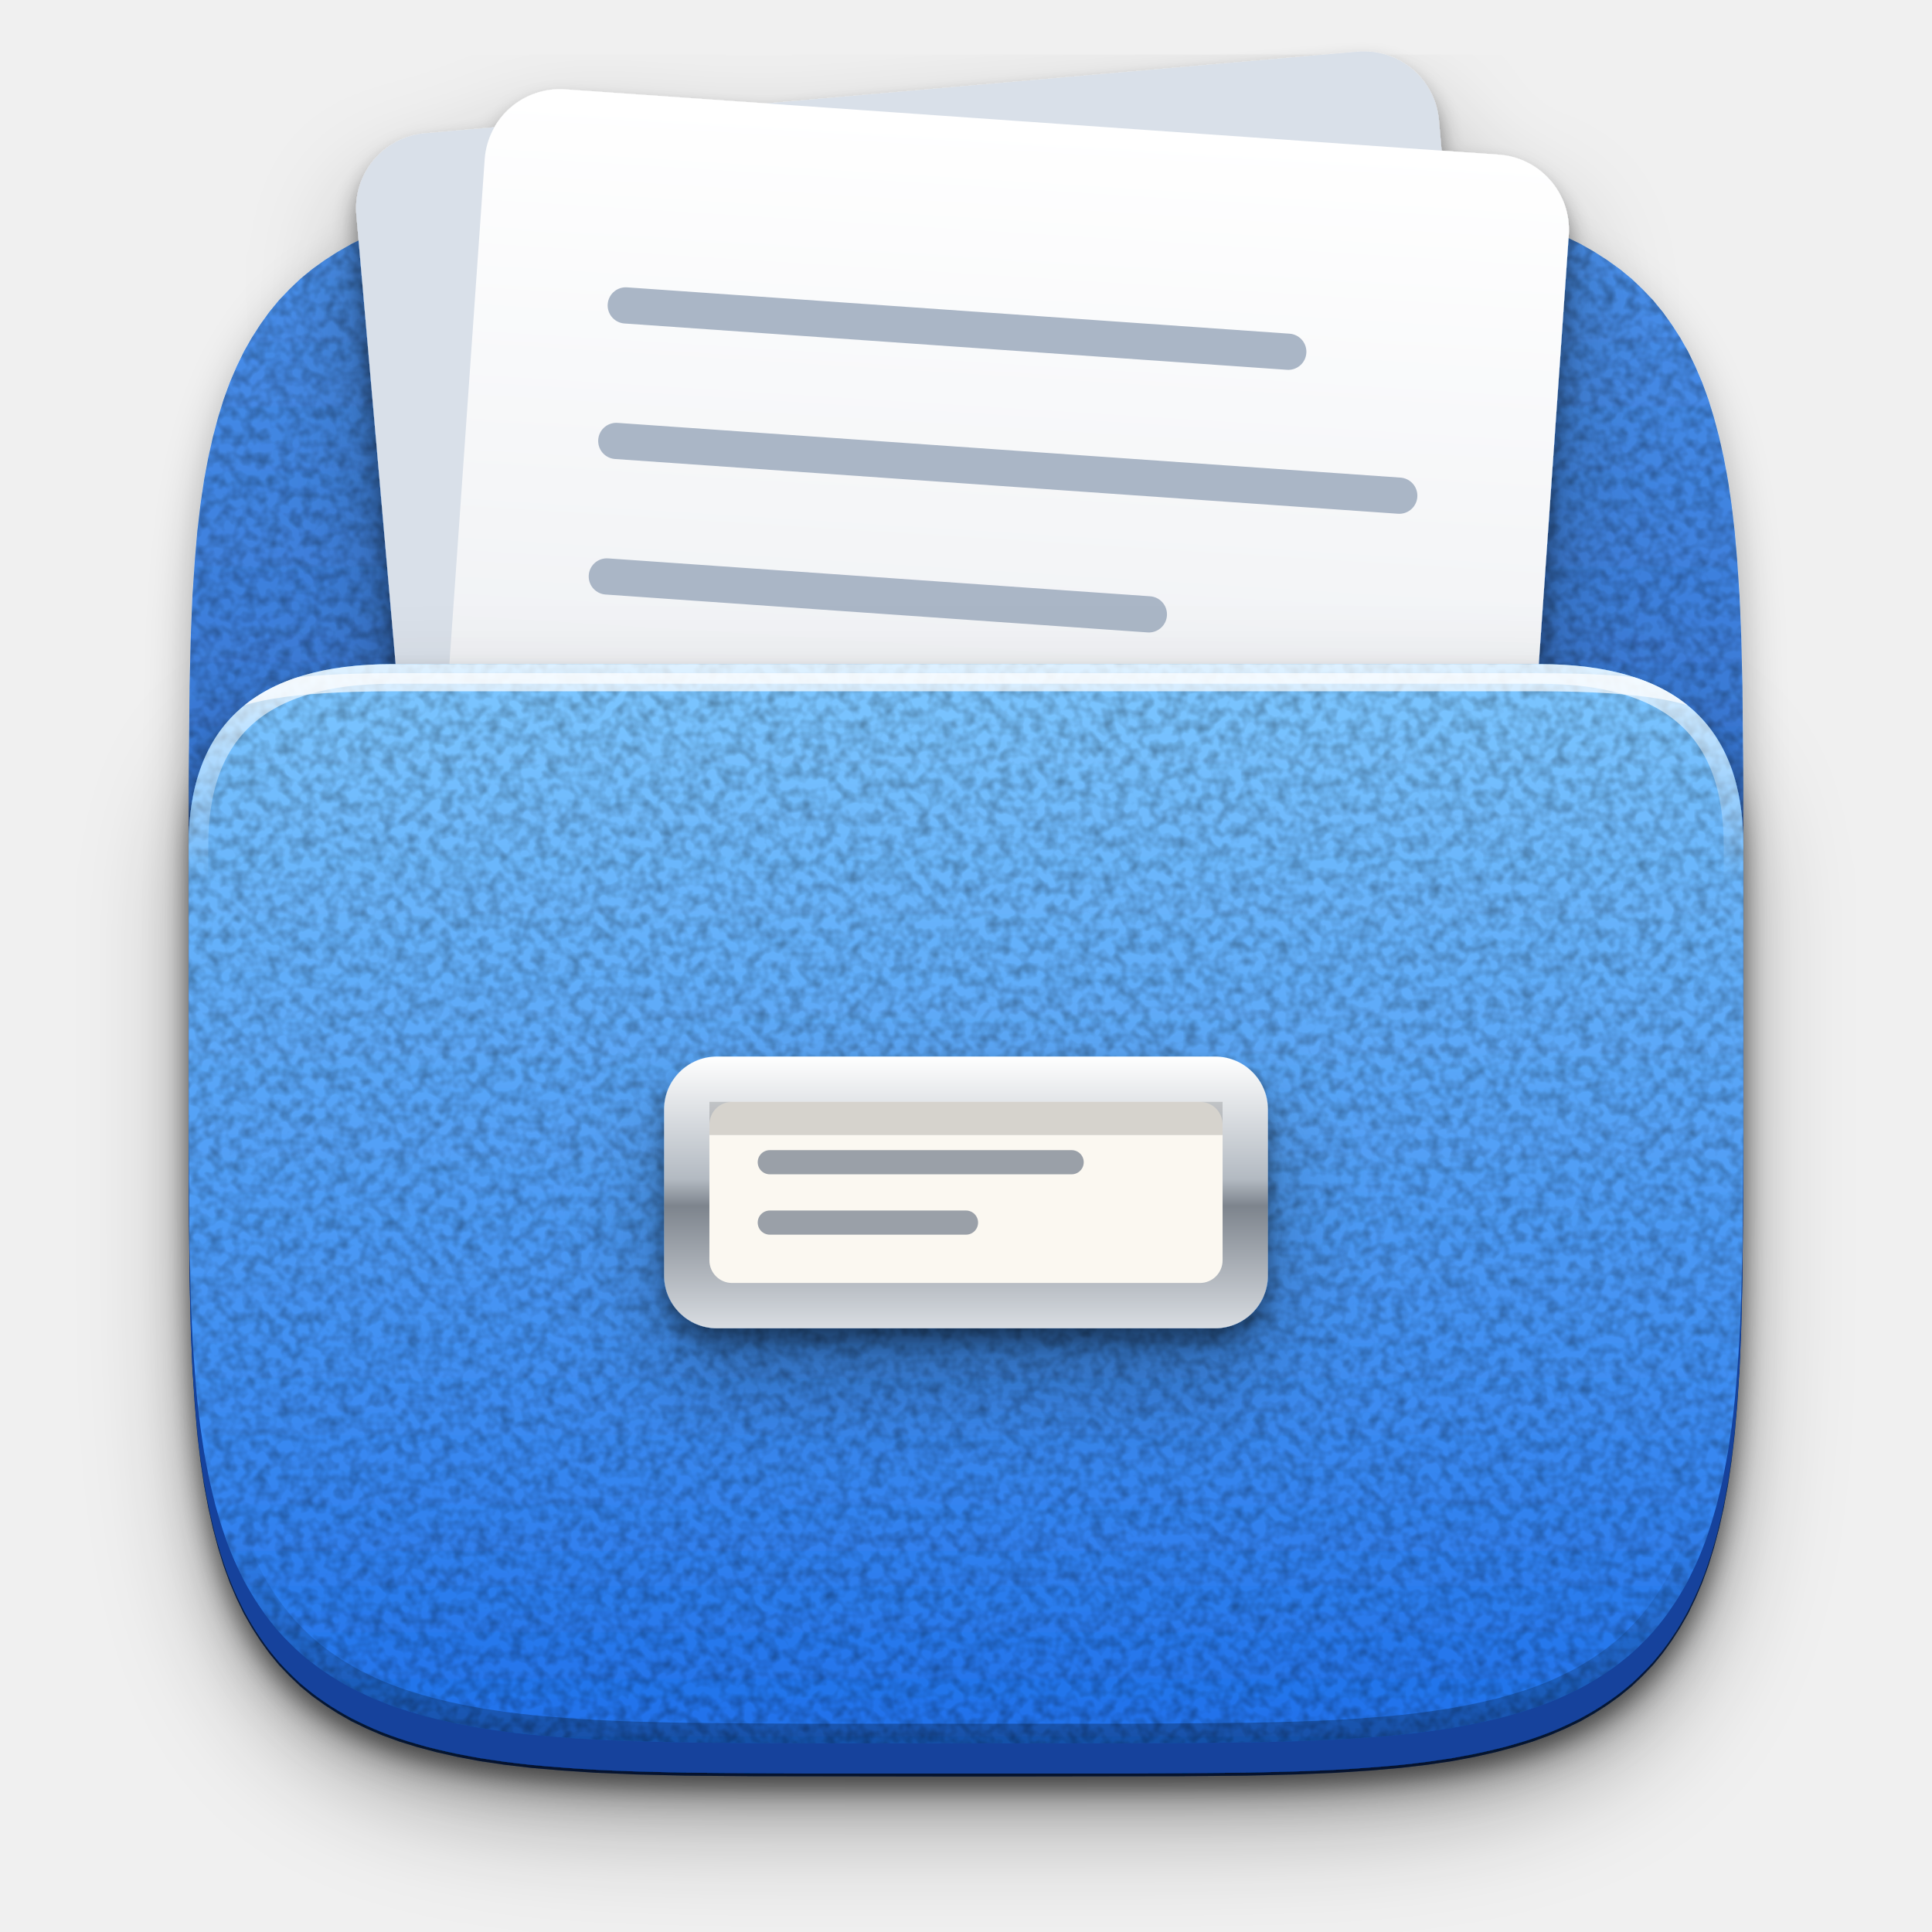
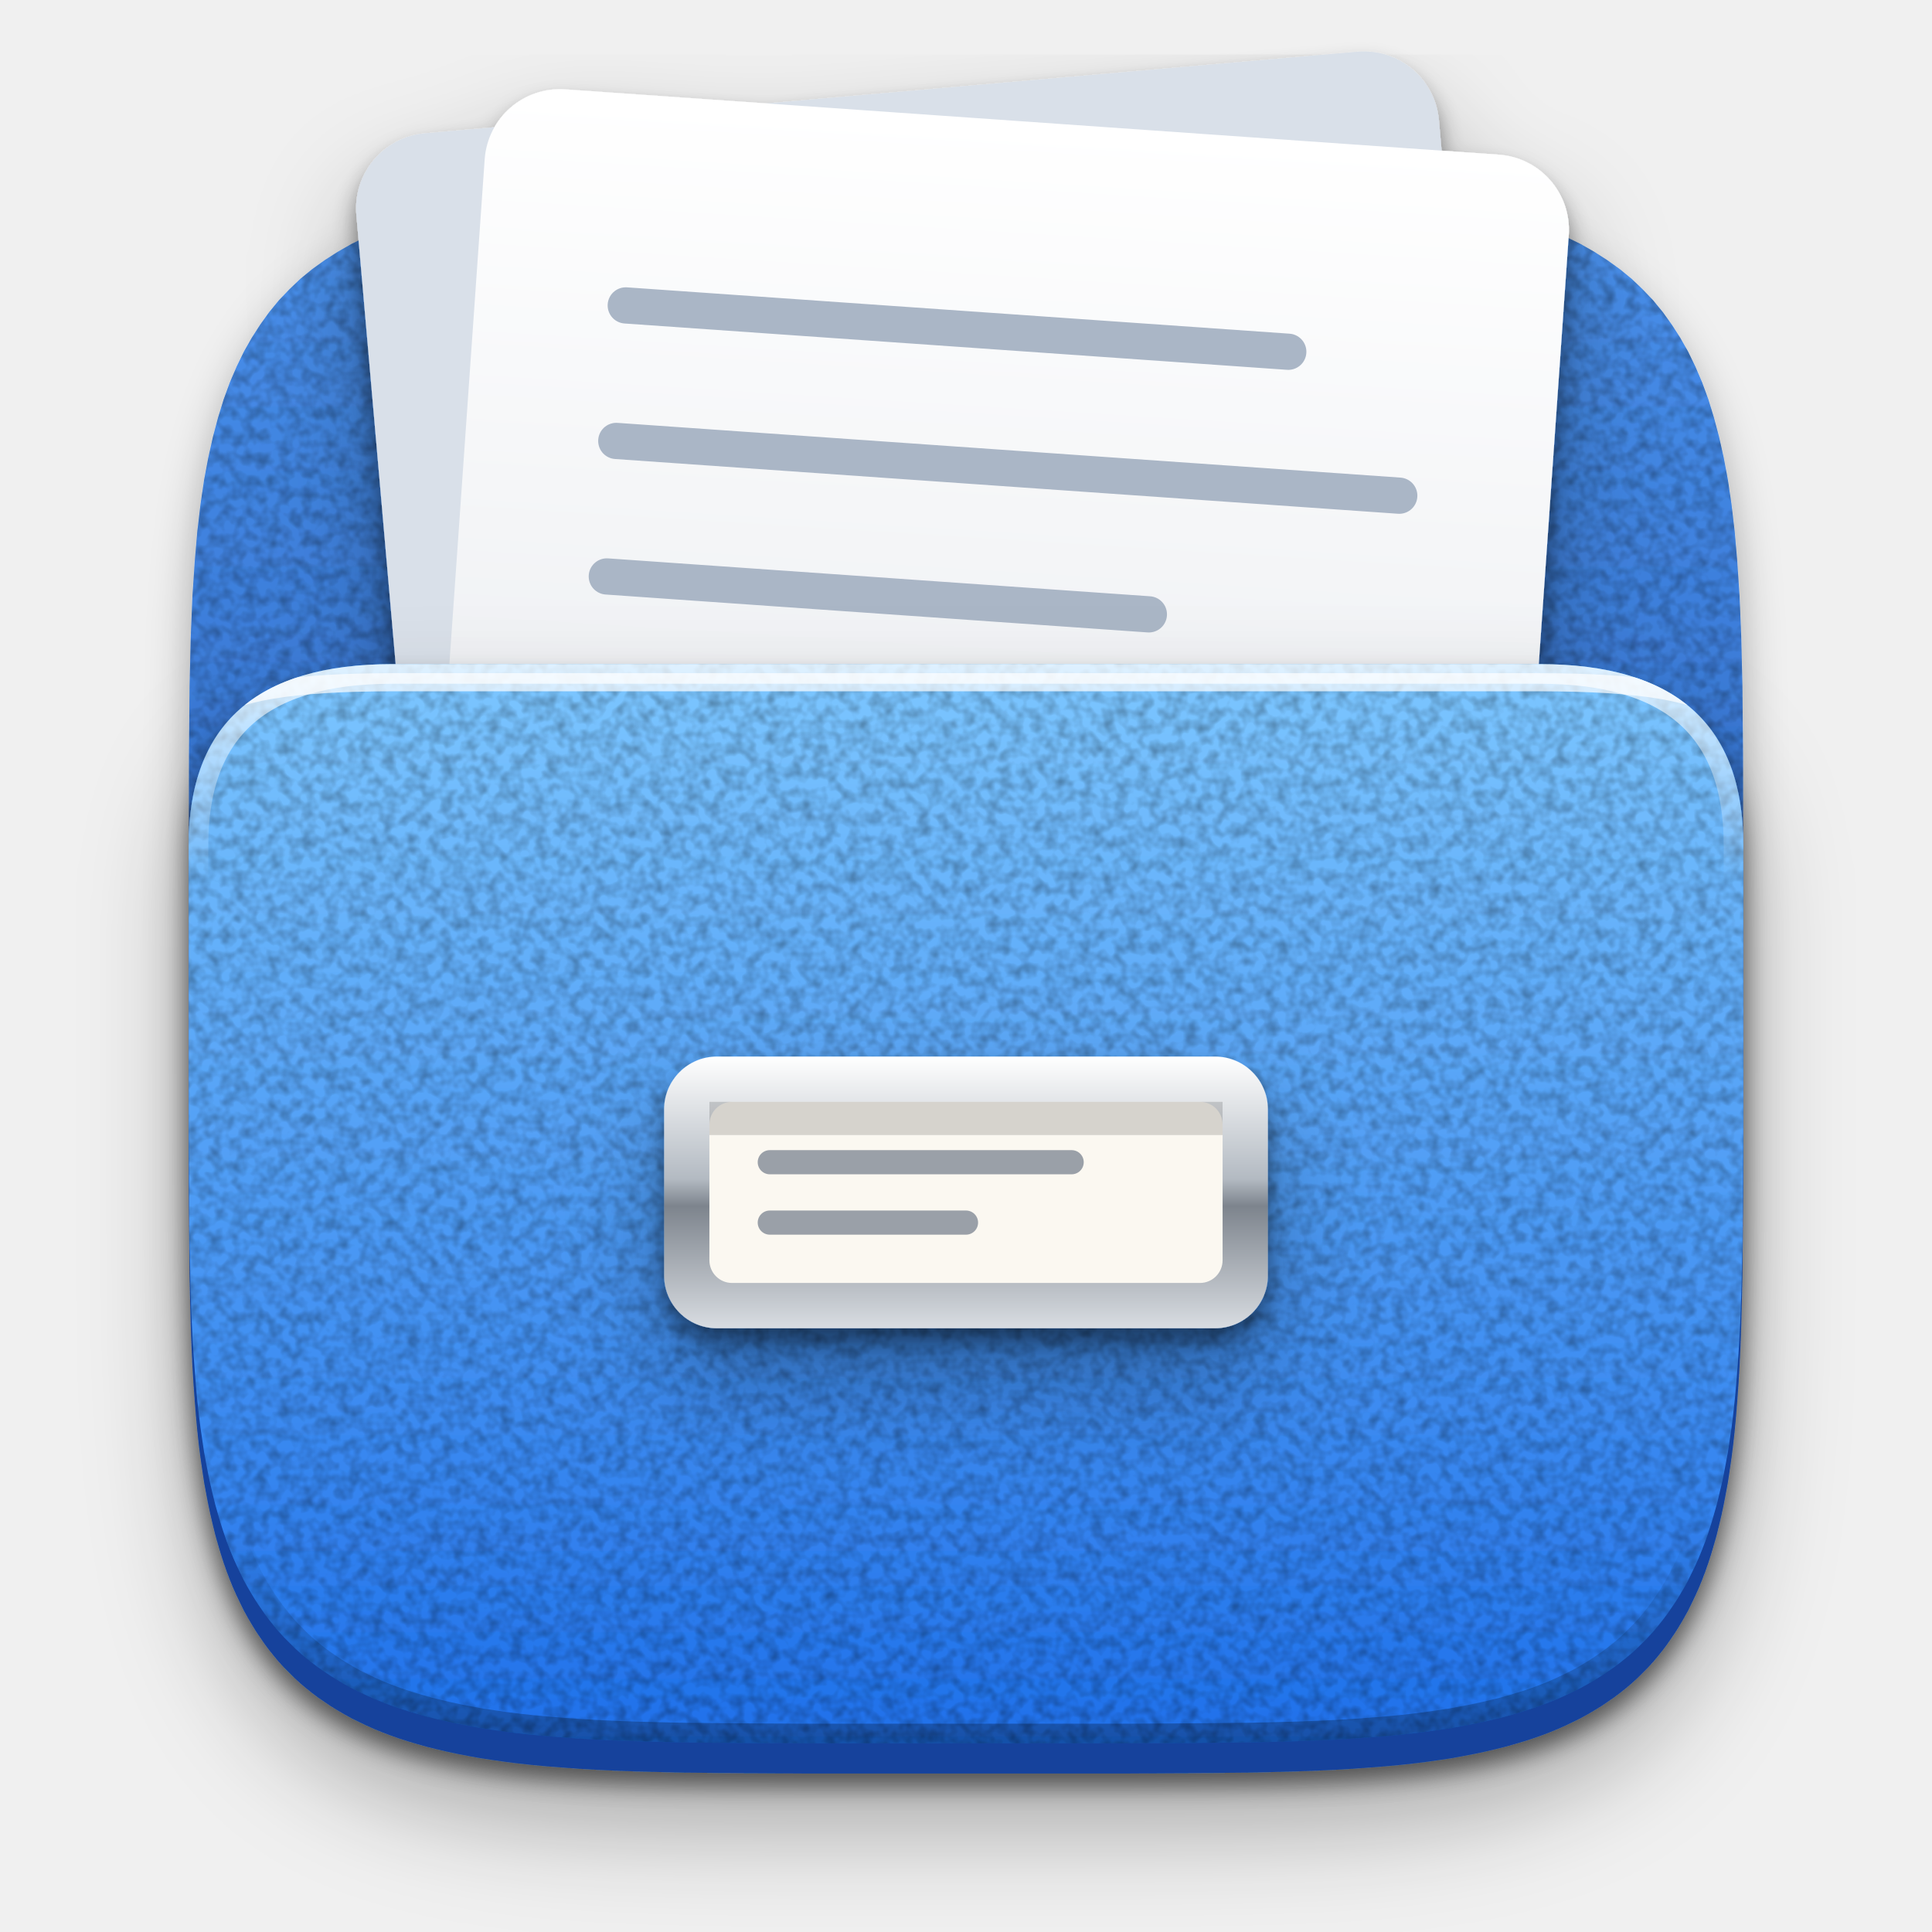
<svg xmlns="http://www.w3.org/2000/svg" width="128" height="128" viewBox="0 0 128 128">
  <defs>
    <filter id="drop" x="-20%" y="-20%" width="140%" height="150%">
      <feGaussianBlur in="SourceAlpha" stdDeviation="1.4" />
      <feOffset dy="1.4" />
      <feComponentTransfer>
        <feFuncA type="linear" slope=".32" />
      </feComponentTransfer>
      <feMerge>
        <feMergeNode />
        <feMergeNode in="SourceGraphic" />
      </feMerge>
    </filter>
    <filter id="cast" x="-40%" y="-40%" width="180%" height="200%">
      <feGaussianBlur in="SourceAlpha" stdDeviation="3.4" result="a" />
      <feOffset in="a" dy="3.6" result="a2" />
      <feComponentTransfer in="a2" result="amb">
        <feFuncA type="linear" slope=".3" />
      </feComponentTransfer>
      <feGaussianBlur in="SourceAlpha" stdDeviation=".7" result="c" />
      <feOffset in="c" dy=".9" result="c2" />
      <feComponentTransfer in="c2" result="con">
        <feFuncA type="linear" slope=".45" />
      </feComponentTransfer>
      <feMerge>
        <feMergeNode in="amb" />
        <feMergeNode in="con" />
        <feMergeNode in="SourceGraphic" />
      </feMerge>
    </filter>
    <filter id="soft" x="-40%" y="-40%" width="180%" height="180%">
      <feGaussianBlur stdDeviation="2.2" />
    </filter>
    <filter id="glowf" x="-40%" y="-40%" width="180%" height="180%">
      <feGaussianBlur stdDeviation="2.2" />
    </filter>
    <filter id="grain" x="0" y="0" width="100%" height="100%">
      <feTurbulence type="fractalNoise" baseFrequency="1.3" numOctaves="2" seed="7" />
      <feColorMatrix values="0 0 0 0 0  0 0 0 0 0  0 0 0 0 0  .55 0 0 0 -.2" />
    </filter>
    <filter id="brushed" x="0" y="0" width="100%" height="100%">
      <feTurbulence type="fractalNoise" baseFrequency="0.015 1.1" numOctaves="2" seed="4" />
      <feColorMatrix values="0 0 0 0 0  0 0 0 0 0  0 0 0 0 0  .6 0 0 0 -.2" />
    </filter>
    <radialGradient id="vig" cx=".5" cy=".42" r=".75">
      <stop offset=".55" stop-color="#000" stop-opacity="0" />
      <stop offset="1" stop-color="#000" stop-opacity=".16" />
    </radialGradient>
    <linearGradient id="rim" x1="0" y1="0" x2="0" y2="1">
      <stop offset="0" stop-color="#fff" stop-opacity=".75" />
      <stop offset=".2" stop-color="#fff" stop-opacity="0" />
      <stop offset=".8" stop-color="#000" stop-opacity="0" />
      <stop offset="1" stop-color="#000" stop-opacity=".28" />
    </linearGradient>
    <linearGradient id="chrome" x1="0" y1="0" x2="1" y2="0">
      <stop offset="0" stop-color="#5f656d" />
      <stop offset=".22" stop-color="#e9edf1" />
      <stop offset=".38" stop-color="#ffffff" />
      <stop offset=".55" stop-color="#aab1b9" />
      <stop offset=".78" stop-color="#e3e7ec" />
      <stop offset="1" stop-color="#565c64" />
    </linearGradient>
    <linearGradient id="chromev" x1="0" y1="0" x2="0" y2="1">
      <stop offset="0" stop-color="#ffffff" />
      <stop offset=".45" stop-color="#b3bac2" />
      <stop offset=".55" stop-color="#7d848d" />
      <stop offset="1" stop-color="#d9dde2" />
    </linearGradient>
    <linearGradient id="kctop" x1="0" y1="0" x2="0" y2="1">
      <stop offset="0" stop-color="#ffffff" />
      <stop offset="1" stop-color="#d3d8df" />
    </linearGradient>
    <linearGradient id="kcside" x1="0" y1="0" x2="0" y2="1">
      <stop offset="0" stop-color="#aab1bb" />
      <stop offset="1" stop-color="#5b626c" />
    </linearGradient>
    <radialGradient id="dish" cx=".5" cy=".45" r=".6">
      <stop offset="0" stop-color="#000" stop-opacity=".09" />
      <stop offset="1" stop-color="#000" stop-opacity="0" />
    </radialGradient>
    <pattern id="scan" width="2" height="2" patternUnits="userSpaceOnUse">
      <rect width="2" height="1" fill="#000" fill-opacity=".22" />
    </pattern>
    <clipPath id="clip">
      <path d="M115.50 64.00L115.48 78.11L115.44 82.61L115.36 85.87L115.25 88.52L115.10 90.79L114.93 92.78L114.72 94.57L114.48 96.20L114.20 97.69L113.89 99.07L113.55 100.35L113.18 101.55L112.77 102.67L112.32 103.72L111.84 104.71L111.31 105.64L110.75 106.51L110.16 107.33L109.52 108.11L108.83 108.83L108.11 109.52L107.33 110.16L106.51 110.75L105.64 111.31L104.71 111.84L103.72 112.32L102.67 112.77L101.55 113.18L100.35 113.55L99.07 113.89L97.69 114.20L96.20 114.48L94.57 114.72L92.78 114.93L90.79 115.10L88.52 115.25L85.87 115.36L82.61 115.44L78.11 115.48L64.00 115.50L49.89 115.48L45.39 115.44L42.13 115.36L39.48 115.25L37.21 115.10L35.22 114.93L33.43 114.72L31.80 114.48L30.31 114.20L28.93 113.89L27.65 113.55L26.45 113.18L25.33 112.77L24.28 112.32L23.29 111.84L22.36 111.31L21.49 110.75L20.67 110.16L19.89 109.52L19.17 108.83L18.48 108.11L17.84 107.33L17.25 106.51L16.69 105.64L16.16 104.71L15.68 103.72L15.23 102.67L14.82 101.55L14.45 100.35L14.11 99.07L13.80 97.69L13.52 96.20L13.28 94.57L13.07 92.78L12.90 90.79L12.75 88.52L12.64 85.87L12.56 82.61L12.52 78.11L12.50 64.00L12.52 49.89L12.56 45.39L12.64 42.13L12.75 39.48L12.90 37.21L13.07 35.22L13.28 33.43L13.52 31.80L13.80 30.31L14.11 28.93L14.45 27.65L14.82 26.45L15.23 25.33L15.68 24.28L16.16 23.29L16.69 22.36L17.25 21.49L17.84 20.67L18.48 19.89L19.17 19.17L19.89 18.48L20.67 17.84L21.49 17.25L22.36 16.69L23.29 16.16L24.28 15.68L25.33 15.23L26.45 14.82L27.65 14.45L28.93 14.11L30.31 13.80L31.80 13.52L33.43 13.28L35.22 13.07L37.21 12.90L39.48 12.75L42.13 12.64L45.39 12.56L49.89 12.52L64.00 12.50L78.11 12.52L82.61 12.56L85.87 12.64L88.52 12.75L90.79 12.90L92.78 13.07L94.57 13.28L96.20 13.52L97.69 13.80L99.07 14.11L100.35 14.45L101.55 14.82L102.67 15.23L103.72 15.68L104.71 16.16L105.64 16.69L106.51 17.25L107.33 17.84L108.11 18.48L108.83 19.17L109.52 19.89L110.16 20.67L110.75 21.49L111.31 22.36L111.84 23.29L112.32 24.28L112.77 25.33L113.18 26.45L113.55 27.65L113.89 28.93L114.20 30.31L114.48 31.80L114.72 33.43L114.93 35.22L115.10 37.21L115.25 39.48L115.36 42.13L115.44 45.39L115.48 49.89Z" />
    </clipPath>
    <clipPath id="scr">
      <path d="M104.50 64.00L104.49 75.09L104.45 78.63L104.39 81.20L104.30 83.28L104.19 85.06L104.05 86.63L103.88 88.04L103.70 89.32L103.48 90.49L103.24 91.58L102.97 92.59L102.67 93.53L102.35 94.41L102.00 95.24L101.62 96.01L101.21 96.74L100.77 97.43L100.30 98.08L99.79 98.69L99.26 99.26L98.69 99.79L98.08 100.30L97.43 100.77L96.74 101.21L96.01 101.62L95.24 102.00L94.41 102.35L93.53 102.67L92.59 102.97L91.58 103.24L90.49 103.48L89.32 103.70L88.04 103.88L86.63 104.05L85.06 104.19L83.28 104.30L81.20 104.39L78.63 104.45L75.09 104.49L64.00 104.50L52.91 104.49L49.37 104.45L46.80 104.39L44.72 104.30L42.94 104.19L41.37 104.05L39.96 103.88L38.68 103.70L37.51 103.48L36.42 103.24L35.41 102.97L34.47 102.67L33.59 102.35L32.76 102.00L31.99 101.62L31.26 101.21L30.57 100.77L29.92 100.30L29.31 99.79L28.74 99.26L28.21 98.69L27.70 98.08L27.23 97.43L26.79 96.74L26.38 96.01L26.00 95.24L25.65 94.41L25.33 93.53L25.03 92.59L24.76 91.58L24.52 90.49L24.30 89.32L24.12 88.04L23.95 86.63L23.81 85.06L23.70 83.28L23.61 81.20L23.55 78.63L23.51 75.09L23.50 64.00L23.51 52.91L23.55 49.37L23.61 46.80L23.70 44.72L23.81 42.94L23.95 41.37L24.12 39.96L24.30 38.68L24.52 37.51L24.76 36.42L25.03 35.41L25.33 34.47L25.65 33.59L26.00 32.76L26.38 31.99L26.79 31.26L27.23 30.57L27.70 29.92L28.21 29.31L28.74 28.74L29.31 28.21L29.92 27.70L30.57 27.23L31.26 26.79L31.99 26.38L32.76 26.00L33.59 25.65L34.47 25.33L35.41 25.03L36.42 24.76L37.51 24.52L38.68 24.30L39.96 24.12L41.37 23.95L42.94 23.81L44.72 23.70L46.80 23.61L49.37 23.55L52.91 23.51L64.00 23.50L75.09 23.51L78.63 23.55L81.20 23.61L83.28 23.70L85.06 23.81L86.63 23.95L88.04 24.12L89.32 24.30L90.49 24.52L91.58 24.76L92.59 25.03L93.53 25.33L94.41 25.65L95.24 26.00L96.01 26.38L96.74 26.79L97.43 27.23L98.08 27.70L98.69 28.21L99.26 28.74L99.79 29.31L100.30 29.92L100.77 30.57L101.21 31.26L101.62 31.99L102.00 32.76L102.35 33.59L102.67 34.47L102.97 35.41L103.24 36.42L103.48 37.51L103.70 38.68L103.88 39.96L104.05 41.37L104.19 42.94L104.30 44.72L104.39 46.80L104.45 49.37L104.49 52.91Z" />
    </clipPath>
    <linearGradient id="back" x1="0" y1="0" x2="0" y2="1">
      <stop offset="0.000" stop-color="#4a92ee" />
      <stop offset="1.000" stop-color="#1a4aa8" />
    </linearGradient>
    <linearGradient id="front" x1="0" y1="0" x2="0" y2="1">
      <stop offset="0.000" stop-color="#7cc6ff" />
      <stop offset="1.000" stop-color="#1f70ea" />
    </linearGradient>
    <linearGradient id="sheet" x1="0" y1="0" x2="0" y2="1">
      <stop offset="0.000" stop-color="#ffffff" />
      <stop offset="1.000" stop-color="#e4e7ec" />
    </linearGradient>
    <linearGradient id="curl" x1="0" y1="0" x2="0" y2="1">
      <stop offset="0.000" stop-color="#000000" />
      <stop offset="1.000" stop-color="#000000" />
    </linearGradient>
  </defs>
  <g filter="url(#drop)">
-     <path d="M115.50 64.00L115.48 78.11L115.44 82.61L115.36 85.87L115.25 88.52L115.10 90.79L114.93 92.78L114.72 94.57L114.48 96.20L114.20 97.69L113.89 99.07L113.55 100.35L113.18 101.55L112.77 102.67L112.32 103.72L111.84 104.71L111.31 105.64L110.75 106.51L110.16 107.33L109.52 108.11L108.83 108.83L108.11 109.52L107.33 110.16L106.51 110.75L105.64 111.31L104.71 111.84L103.72 112.32L102.67 112.77L101.55 113.18L100.35 113.55L99.07 113.89L97.69 114.20L96.20 114.48L94.57 114.72L92.78 114.93L90.79 115.10L88.52 115.25L85.87 115.36L82.61 115.44L78.11 115.48L64.00 115.50L49.89 115.48L45.39 115.44L42.13 115.36L39.48 115.25L37.21 115.10L35.22 114.93L33.43 114.72L31.80 114.48L30.31 114.20L28.93 113.89L27.65 113.55L26.45 113.18L25.33 112.77L24.28 112.32L23.29 111.84L22.36 111.31L21.49 110.75L20.67 110.16L19.89 109.52L19.17 108.83L18.48 108.11L17.84 107.33L17.25 106.51L16.69 105.64L16.16 104.71L15.68 103.72L15.23 102.67L14.82 101.55L14.45 100.35L14.11 99.07L13.80 97.69L13.52 96.20L13.28 94.57L13.07 92.78L12.90 90.79L12.75 88.52L12.64 85.87L12.56 82.61L12.52 78.11L12.50 64.00L12.52 49.89L12.56 45.39L12.64 42.13L12.75 39.48L12.90 37.21L13.07 35.22L13.28 33.43L13.52 31.80L13.80 30.31L14.11 28.93L14.45 27.65L14.82 26.45L15.23 25.33L15.68 24.28L16.16 23.29L16.69 22.36L17.25 21.49L17.84 20.67L18.48 19.89L19.17 19.17L19.89 18.48L20.67 17.84L21.49 17.25L22.36 16.69L23.29 16.16L24.28 15.68L25.33 15.23L26.45 14.82L27.65 14.45L28.93 14.11L30.31 13.80L31.80 13.52L33.43 13.28L35.22 13.07L37.21 12.90L39.48 12.75L42.13 12.64L45.39 12.56L49.89 12.52L64.00 12.50L78.11 12.52L82.61 12.56L85.87 12.64L88.52 12.75L90.79 12.90L92.78 13.07L94.57 13.28L96.20 13.52L97.69 13.80L99.07 14.11L100.35 14.45L101.55 14.82L102.67 15.23L103.72 15.68L104.71 16.16L105.64 16.69L106.51 17.25L107.33 17.84L108.11 18.48L108.83 19.17L109.52 19.89L110.16 20.67L110.75 21.49L111.31 22.36L111.84 23.29L112.32 24.28L112.77 25.33L113.18 26.45L113.55 27.65L113.89 28.93L114.20 30.31L114.48 31.80L114.72 33.43L114.93 35.22L115.10 37.21L115.25 39.48L115.36 42.13L115.44 45.39L115.48 49.89Z" transform="translate(0 2.2)" fill="url(#back)" />
-     <path d="M115.50 64.00L115.48 78.11L115.44 82.61L115.36 85.87L115.25 88.52L115.10 90.79L114.93 92.78L114.72 94.57L114.48 96.20L114.20 97.69L113.89 99.07L113.55 100.35L113.18 101.55L112.77 102.67L112.32 103.72L111.84 104.71L111.31 105.64L110.75 106.51L110.16 107.33L109.52 108.11L108.83 108.83L108.11 109.52L107.33 110.16L106.51 110.75L105.64 111.31L104.71 111.84L103.72 112.32L102.67 112.77L101.55 113.18L100.35 113.55L99.07 113.89L97.69 114.20L96.20 114.48L94.57 114.72L92.78 114.93L90.79 115.10L88.52 115.25L85.87 115.36L82.61 115.44L78.11 115.48L64.00 115.50L49.89 115.48L45.39 115.44L42.13 115.36L39.48 115.25L37.21 115.10L35.22 114.93L33.43 114.72L31.80 114.48L30.31 114.20L28.93 113.89L27.65 113.55L26.45 113.18L25.33 112.77L24.28 112.32L23.29 111.84L22.36 111.31L21.49 110.75L20.67 110.16L19.89 109.52L19.17 108.83L18.48 108.11L17.84 107.33L17.25 106.51L16.69 105.64L16.16 104.71L15.68 103.72L15.23 102.67L14.82 101.55L14.45 100.35L14.11 99.07L13.80 97.69L13.52 96.20L13.28 94.57L13.07 92.78L12.90 90.79L12.75 88.52L12.64 85.87L12.56 82.61L12.52 78.11L12.50 64.00L12.52 49.89L12.56 45.39L12.64 42.13L12.75 39.48L12.90 37.21L13.07 35.22L13.28 33.43L13.52 31.80L13.80 30.31L14.11 28.93L14.45 27.65L14.82 26.45L15.23 25.33L15.68 24.28L16.16 23.29L16.69 22.36L17.25 21.49L17.84 20.67L18.48 19.89L19.17 19.17L19.89 18.48L20.67 17.84L21.49 17.25L22.36 16.69L23.29 16.16L24.28 15.68L25.33 15.23L26.45 14.82L27.65 14.45L28.93 14.11L30.31 13.80L31.80 13.52L33.43 13.28L35.22 13.07L37.21 12.90L39.48 12.75L42.13 12.64L45.39 12.56L49.89 12.52L64.00 12.50L78.11 12.52L82.61 12.56L85.87 12.64L88.52 12.75L90.79 12.90L92.78 13.07L94.57 13.28L96.20 13.52L97.69 13.80L99.07 14.11L100.35 14.45L101.55 14.82L102.67 15.23L103.72 15.68L104.71 16.16L105.64 16.69L106.51 17.25L107.33 17.84L108.11 18.48L108.83 19.17L109.52 19.89L110.16 20.67L110.75 21.49L111.31 22.36L111.84 23.29L112.32 24.28L112.77 25.33L113.18 26.45L113.55 27.65L113.89 28.93L114.20 30.31L114.48 31.80L114.72 33.43L114.93 35.22L115.10 37.21L115.25 39.48L115.36 42.13L115.44 45.39L115.48 49.89Z" transform="translate(0 2.2)" fill="#000" fill-opacity=".4" />
    <path d="M115.50 64.00L115.48 78.11L115.44 82.61L115.36 85.87L115.25 88.52L115.10 90.79L114.93 92.78L114.72 94.57L114.48 96.20L114.20 97.69L113.89 99.07L113.55 100.35L113.18 101.55L112.77 102.67L112.32 103.72L111.84 104.71L111.31 105.64L110.75 106.51L110.16 107.33L109.52 108.11L108.83 108.83L108.11 109.52L107.33 110.16L106.51 110.75L105.64 111.31L104.71 111.84L103.72 112.32L102.67 112.77L101.55 113.18L100.35 113.55L99.07 113.89L97.69 114.20L96.20 114.48L94.57 114.72L92.78 114.93L90.79 115.10L88.52 115.25L85.87 115.36L82.61 115.44L78.11 115.48L64.00 115.50L49.89 115.48L45.39 115.44L42.13 115.36L39.48 115.25L37.21 115.10L35.22 114.93L33.43 114.72L31.80 114.48L30.31 114.20L28.93 113.89L27.65 113.55L26.45 113.18L25.33 112.77L24.28 112.32L23.29 111.84L22.36 111.31L21.49 110.75L20.67 110.16L19.89 109.52L19.17 108.83L18.48 108.11L17.84 107.33L17.25 106.51L16.69 105.64L16.16 104.71L15.68 103.72L15.23 102.67L14.82 101.55L14.45 100.35L14.11 99.07L13.80 97.69L13.52 96.20L13.28 94.57L13.07 92.78L12.90 90.79L12.75 88.52L12.64 85.87L12.56 82.61L12.52 78.11L12.50 64.00L12.52 49.89L12.56 45.39L12.64 42.13L12.75 39.48L12.90 37.21L13.07 35.22L13.28 33.43L13.52 31.80L13.80 30.31L14.11 28.93L14.45 27.65L14.82 26.45L15.23 25.33L15.68 24.28L16.16 23.29L16.69 22.36L17.25 21.49L17.84 20.67L18.48 19.89L19.17 19.17L19.89 18.48L20.67 17.84L21.49 17.25L22.36 16.69L23.29 16.16L24.28 15.68L25.33 15.23L26.45 14.82L27.65 14.45L28.93 14.11L30.31 13.80L31.80 13.52L33.43 13.28L35.22 13.07L37.21 12.90L39.48 12.75L42.13 12.64L45.39 12.56L49.89 12.52L64.00 12.50L78.11 12.52L82.61 12.56L85.87 12.64L88.52 12.75L90.79 12.90L92.78 13.07L94.57 13.28L96.20 13.52L97.69 13.80L99.07 14.11L100.35 14.45L101.55 14.82L102.67 15.23L103.72 15.68L104.71 16.16L105.64 16.69L106.51 17.25L107.33 17.84L108.11 18.48L108.83 19.17L109.52 19.89L110.16 20.67L110.75 21.49L111.31 22.36L111.84 23.29L112.32 24.28L112.77 25.33L113.18 26.45L113.55 27.65L113.89 28.93L114.20 30.31L114.48 31.80L114.72 33.43L114.93 35.22L115.10 37.21L115.25 39.48L115.36 42.13L115.44 45.39L115.48 49.89Z" fill="url(#back)" />
  </g>
  <g clip-path="url(#clip)">
    <rect width="128" height="128" filter="url(#grain)" />
  </g>
  <g filter="url(#cast)">
    <rect x="26" y="6" width="72" height="70" rx="5" fill="#d9e0e9" transform="rotate(-5 62 40)" />
    <rect x="30" y="8" width="72" height="70" rx="5" fill="url(#sheet)" transform="rotate(4 66 42)" />
    <path d="M40 22h44M40 31h52M40 40h36" stroke="#aab6c6" stroke-width="2.4" stroke-linecap="round" transform="rotate(4 66 42)" />
  </g>
  <g filter="url(#cast)">
    <path d="M115.5 64L115.50 64.00L115.50 74.69L115.48 78.11L115.46 80.59L115.44 82.61L115.40 84.34L115.36 85.87L115.31 87.25L115.25 88.52L115.18 89.69L115.10 90.79L115.02 91.81L114.93 92.78L114.83 93.70L114.72 94.57L114.60 95.40L114.48 96.20L114.34 96.96L114.20 97.69L114.05 98.39L113.89 99.07L113.73 99.72L113.55 100.35L113.37 100.96L113.18 101.55L112.98 102.12L112.77 102.67L112.55 103.21L112.32 103.72L112.08 104.22L111.84 104.71L111.58 105.18L111.31 105.64L111.04 106.08L110.75 106.51L110.46 106.93L110.16 107.33L109.84 107.73L109.52 108.11L109.18 108.48L108.83 108.83L108.48 109.18L108.11 109.52L107.73 109.84L107.33 110.16L106.93 110.46L106.51 110.75L106.08 111.04L105.64 111.31L105.18 111.58L104.71 111.84L104.22 112.08L103.72 112.32L103.21 112.55L102.67 112.77L102.12 112.98L101.55 113.18L100.96 113.37L100.35 113.55L99.72 113.73L99.07 113.89L98.39 114.05L97.69 114.20L96.96 114.34L96.20 114.48L95.40 114.60L94.57 114.72L93.70 114.83L92.78 114.93L91.81 115.02L90.79 115.10L89.69 115.18L88.52 115.25L87.25 115.31L85.87 115.36L84.34 115.40L82.61 115.44L80.59 115.46L78.11 115.48L74.69 115.50L64.00 115.50L53.31 115.50L49.89 115.48L47.41 115.46L45.39 115.44L43.66 115.40L42.13 115.36L40.75 115.31L39.48 115.25L38.31 115.18L37.21 115.10L36.19 115.02L35.22 114.93L34.30 114.83L33.43 114.72L32.60 114.60L31.80 114.48L31.04 114.34L30.31 114.20L29.61 114.05L28.93 113.89L28.28 113.73L27.65 113.55L27.04 113.37L26.45 113.18L25.88 112.98L25.33 112.77L24.79 112.55L24.28 112.32L23.78 112.08L23.29 111.84L22.82 111.58L22.36 111.31L21.92 111.04L21.49 110.75L21.07 110.46L20.67 110.16L20.27 109.84L19.89 109.52L19.52 109.18L19.17 108.83L18.82 108.48L18.48 108.11L18.16 107.73L17.84 107.33L17.54 106.93L17.25 106.51L16.96 106.08L16.69 105.64L16.42 105.18L16.16 104.71L15.92 104.22L15.68 103.72L15.45 103.21L15.23 102.67L15.02 102.12L14.82 101.55L14.63 100.96L14.45 100.35L14.27 99.72L14.11 99.07L13.95 98.39L13.80 97.69L13.66 96.96L13.52 96.20L13.40 95.40L13.28 94.57L13.17 93.70L13.07 92.78L12.98 91.81L12.90 90.79L12.82 89.69L12.75 88.52L12.69 87.25L12.64 85.87L12.60 84.34L12.56 82.61L12.54 80.59L12.52 78.11L12.50 74.69L12.50 64.00V56Q12.5 44 26 44H102Q115.5 44 115.5 56Z" transform="translate(0 2)" fill="#12439c" />
    <path d="M115.5 64L115.50 64.00L115.50 74.69L115.48 78.11L115.46 80.59L115.44 82.61L115.40 84.34L115.36 85.87L115.31 87.25L115.25 88.52L115.18 89.69L115.10 90.79L115.02 91.81L114.93 92.78L114.83 93.70L114.72 94.57L114.60 95.40L114.48 96.20L114.34 96.96L114.20 97.69L114.05 98.39L113.89 99.07L113.73 99.72L113.55 100.35L113.37 100.96L113.18 101.55L112.98 102.12L112.77 102.67L112.55 103.21L112.32 103.72L112.08 104.22L111.84 104.71L111.58 105.18L111.31 105.64L111.04 106.08L110.75 106.51L110.46 106.93L110.16 107.33L109.84 107.73L109.52 108.11L109.18 108.48L108.83 108.83L108.48 109.18L108.11 109.52L107.73 109.84L107.33 110.16L106.93 110.46L106.51 110.75L106.08 111.04L105.64 111.31L105.18 111.58L104.71 111.84L104.22 112.08L103.72 112.32L103.21 112.55L102.67 112.77L102.12 112.98L101.55 113.18L100.96 113.37L100.35 113.55L99.72 113.73L99.07 113.89L98.39 114.05L97.69 114.20L96.96 114.34L96.20 114.48L95.40 114.60L94.57 114.72L93.70 114.83L92.78 114.93L91.81 115.02L90.79 115.10L89.69 115.18L88.52 115.25L87.25 115.31L85.87 115.36L84.34 115.40L82.61 115.44L80.59 115.46L78.11 115.48L74.69 115.50L64.00 115.50L53.31 115.50L49.89 115.48L47.41 115.46L45.39 115.44L43.66 115.40L42.13 115.36L40.75 115.31L39.48 115.25L38.31 115.18L37.21 115.10L36.19 115.02L35.22 114.93L34.30 114.83L33.43 114.72L32.60 114.60L31.80 114.48L31.04 114.34L30.31 114.20L29.61 114.05L28.93 113.89L28.28 113.73L27.65 113.55L27.04 113.37L26.45 113.18L25.88 112.98L25.33 112.77L24.79 112.55L24.28 112.32L23.78 112.08L23.29 111.84L22.82 111.58L22.36 111.31L21.92 111.04L21.49 110.75L21.07 110.46L20.67 110.16L20.27 109.84L19.89 109.52L19.52 109.18L19.17 108.83L18.82 108.48L18.48 108.11L18.16 107.73L17.84 107.33L17.54 106.93L17.25 106.51L16.96 106.08L16.69 105.64L16.42 105.18L16.16 104.71L15.92 104.22L15.68 103.72L15.45 103.21L15.23 102.67L15.02 102.12L14.82 101.55L14.63 100.96L14.45 100.35L14.27 99.72L14.11 99.07L13.95 98.39L13.80 97.69L13.66 96.96L13.52 96.20L13.40 95.40L13.28 94.57L13.17 93.70L13.07 92.78L12.98 91.81L12.90 90.79L12.82 89.69L12.75 88.52L12.69 87.25L12.64 85.87L12.60 84.34L12.56 82.61L12.54 80.59L12.52 78.11L12.50 74.69L12.50 64.00V56Q12.5 44 26 44H102Q115.5 44 115.5 56Z" fill="url(#front)" />
  </g>
  <clipPath id="fr">
    <path d="M115.5 64L115.50 64.00L115.50 74.69L115.48 78.11L115.46 80.59L115.44 82.61L115.40 84.34L115.36 85.87L115.31 87.25L115.25 88.52L115.18 89.69L115.10 90.79L115.02 91.81L114.93 92.78L114.83 93.70L114.72 94.57L114.60 95.40L114.48 96.20L114.34 96.96L114.20 97.69L114.05 98.39L113.89 99.07L113.73 99.72L113.55 100.35L113.37 100.96L113.18 101.55L112.98 102.12L112.77 102.67L112.55 103.21L112.32 103.72L112.08 104.22L111.84 104.71L111.58 105.18L111.31 105.64L111.04 106.08L110.75 106.51L110.46 106.93L110.16 107.33L109.84 107.73L109.52 108.11L109.18 108.48L108.83 108.83L108.48 109.18L108.11 109.52L107.73 109.84L107.33 110.16L106.93 110.46L106.51 110.75L106.08 111.04L105.64 111.31L105.18 111.58L104.71 111.84L104.22 112.08L103.72 112.32L103.21 112.55L102.67 112.77L102.12 112.98L101.55 113.18L100.96 113.37L100.35 113.55L99.72 113.73L99.07 113.89L98.39 114.05L97.69 114.20L96.96 114.34L96.20 114.48L95.40 114.60L94.57 114.72L93.70 114.83L92.78 114.93L91.81 115.02L90.79 115.10L89.69 115.18L88.52 115.25L87.25 115.31L85.87 115.36L84.34 115.40L82.61 115.44L80.59 115.46L78.11 115.48L74.69 115.50L64.00 115.50L53.31 115.50L49.89 115.48L47.41 115.46L45.39 115.44L43.66 115.40L42.13 115.36L40.75 115.31L39.48 115.25L38.31 115.18L37.21 115.10L36.19 115.02L35.22 114.93L34.30 114.83L33.43 114.72L32.60 114.60L31.80 114.48L31.04 114.34L30.31 114.20L29.61 114.05L28.93 113.89L28.28 113.73L27.65 113.55L27.04 113.37L26.45 113.18L25.88 112.98L25.33 112.77L24.79 112.55L24.28 112.32L23.78 112.08L23.29 111.84L22.82 111.58L22.36 111.31L21.92 111.04L21.49 110.75L21.07 110.46L20.67 110.16L20.27 109.84L19.89 109.52L19.52 109.18L19.17 108.83L18.82 108.48L18.48 108.11L18.16 107.73L17.84 107.33L17.54 106.93L17.25 106.51L16.96 106.08L16.69 105.64L16.42 105.18L16.16 104.71L15.92 104.22L15.68 103.72L15.45 103.21L15.23 102.67L15.02 102.12L14.82 101.55L14.63 100.96L14.45 100.35L14.27 99.72L14.11 99.07L13.95 98.39L13.80 97.69L13.66 96.96L13.52 96.20L13.40 95.40L13.28 94.57L13.17 93.70L13.07 92.78L12.98 91.81L12.90 90.79L12.82 89.69L12.75 88.52L12.69 87.25L12.64 85.87L12.60 84.34L12.56 82.61L12.54 80.59L12.52 78.11L12.50 74.69L12.50 64.00V56Q12.5 44 26 44H102Q115.5 44 115.5 56Z" />
  </clipPath>
  <g clip-path="url(#fr)">
    <rect width="128" height="128" filter="url(#grain)" opacity="1.2" />
    <path d="M115.5 64L115.50 64.00L115.50 74.69L115.48 78.11L115.46 80.59L115.44 82.61L115.40 84.34L115.36 85.87L115.31 87.25L115.25 88.52L115.18 89.69L115.10 90.79L115.02 91.81L114.93 92.78L114.83 93.70L114.72 94.57L114.60 95.40L114.48 96.20L114.34 96.96L114.20 97.69L114.05 98.39L113.89 99.07L113.73 99.72L113.55 100.35L113.37 100.96L113.18 101.55L112.98 102.12L112.77 102.67L112.55 103.21L112.32 103.72L112.08 104.22L111.84 104.71L111.58 105.18L111.31 105.64L111.04 106.08L110.75 106.51L110.46 106.93L110.16 107.33L109.84 107.73L109.52 108.11L109.18 108.48L108.83 108.83L108.48 109.18L108.11 109.52L107.73 109.84L107.33 110.16L106.93 110.46L106.51 110.75L106.08 111.04L105.64 111.31L105.18 111.58L104.71 111.84L104.22 112.08L103.72 112.32L103.21 112.55L102.67 112.77L102.12 112.98L101.55 113.18L100.96 113.37L100.35 113.55L99.72 113.73L99.07 113.89L98.39 114.05L97.69 114.20L96.96 114.34L96.20 114.48L95.40 114.60L94.57 114.72L93.70 114.83L92.78 114.93L91.81 115.02L90.79 115.10L89.69 115.18L88.52 115.25L87.25 115.31L85.87 115.36L84.34 115.40L82.61 115.44L80.59 115.46L78.11 115.48L74.69 115.50L64.00 115.50L53.31 115.50L49.89 115.48L47.41 115.46L45.39 115.44L43.66 115.40L42.13 115.36L40.75 115.31L39.48 115.25L38.31 115.18L37.21 115.10L36.19 115.02L35.22 114.93L34.30 114.83L33.43 114.72L32.60 114.60L31.80 114.48L31.04 114.34L30.31 114.20L29.61 114.05L28.93 113.89L28.28 113.73L27.65 113.55L27.04 113.37L26.45 113.18L25.88 112.98L25.33 112.77L24.79 112.55L24.28 112.32L23.78 112.08L23.29 111.84L22.82 111.58L22.36 111.31L21.92 111.04L21.49 110.75L21.07 110.46L20.67 110.16L20.27 109.84L19.89 109.52L19.52 109.18L19.17 108.83L18.82 108.48L18.48 108.11L18.16 107.73L17.84 107.33L17.54 106.93L17.25 106.51L16.96 106.08L16.69 105.64L16.42 105.18L16.16 104.71L15.92 104.22L15.68 103.72L15.45 103.21L15.23 102.67L15.02 102.12L14.82 101.55L14.63 100.96L14.45 100.35L14.27 99.72L14.11 99.07L13.95 98.39L13.80 97.69L13.66 96.96L13.52 96.20L13.40 95.40L13.28 94.57L13.17 93.70L13.07 92.78L12.98 91.81L12.90 90.79L12.82 89.69L12.75 88.52L12.69 87.25L12.64 85.87L12.60 84.34L12.56 82.61L12.54 80.59L12.52 78.11L12.50 74.69L12.50 64.00V56Q12.5 44 26 44H102Q115.5 44 115.5 56Z" fill="none" stroke="url(#rim)" stroke-width="2.6" />
    <path d="M14 47.2Q16 45.2 26 45.2H102Q112 45.2 114 47.2" fill="none" stroke="#fff" stroke-opacity=".7" stroke-width="1.2" />
  </g>
  <g filter="url(#cast)">
    <rect x="44" y="70" width="40" height="18" rx="3.5" fill="url(#chromev)" />
  </g>
  <rect x="47" y="73" width="34" height="12" rx="1.5" fill="#fbf8f1" />
  <path d="M51 77h20M51 81h13" stroke="#9aa0a8" stroke-width="1.6" stroke-linecap="round" />
  <rect x="47" y="73" width="34" height="2.2" fill="#000" fill-opacity=".15" />
</svg>
